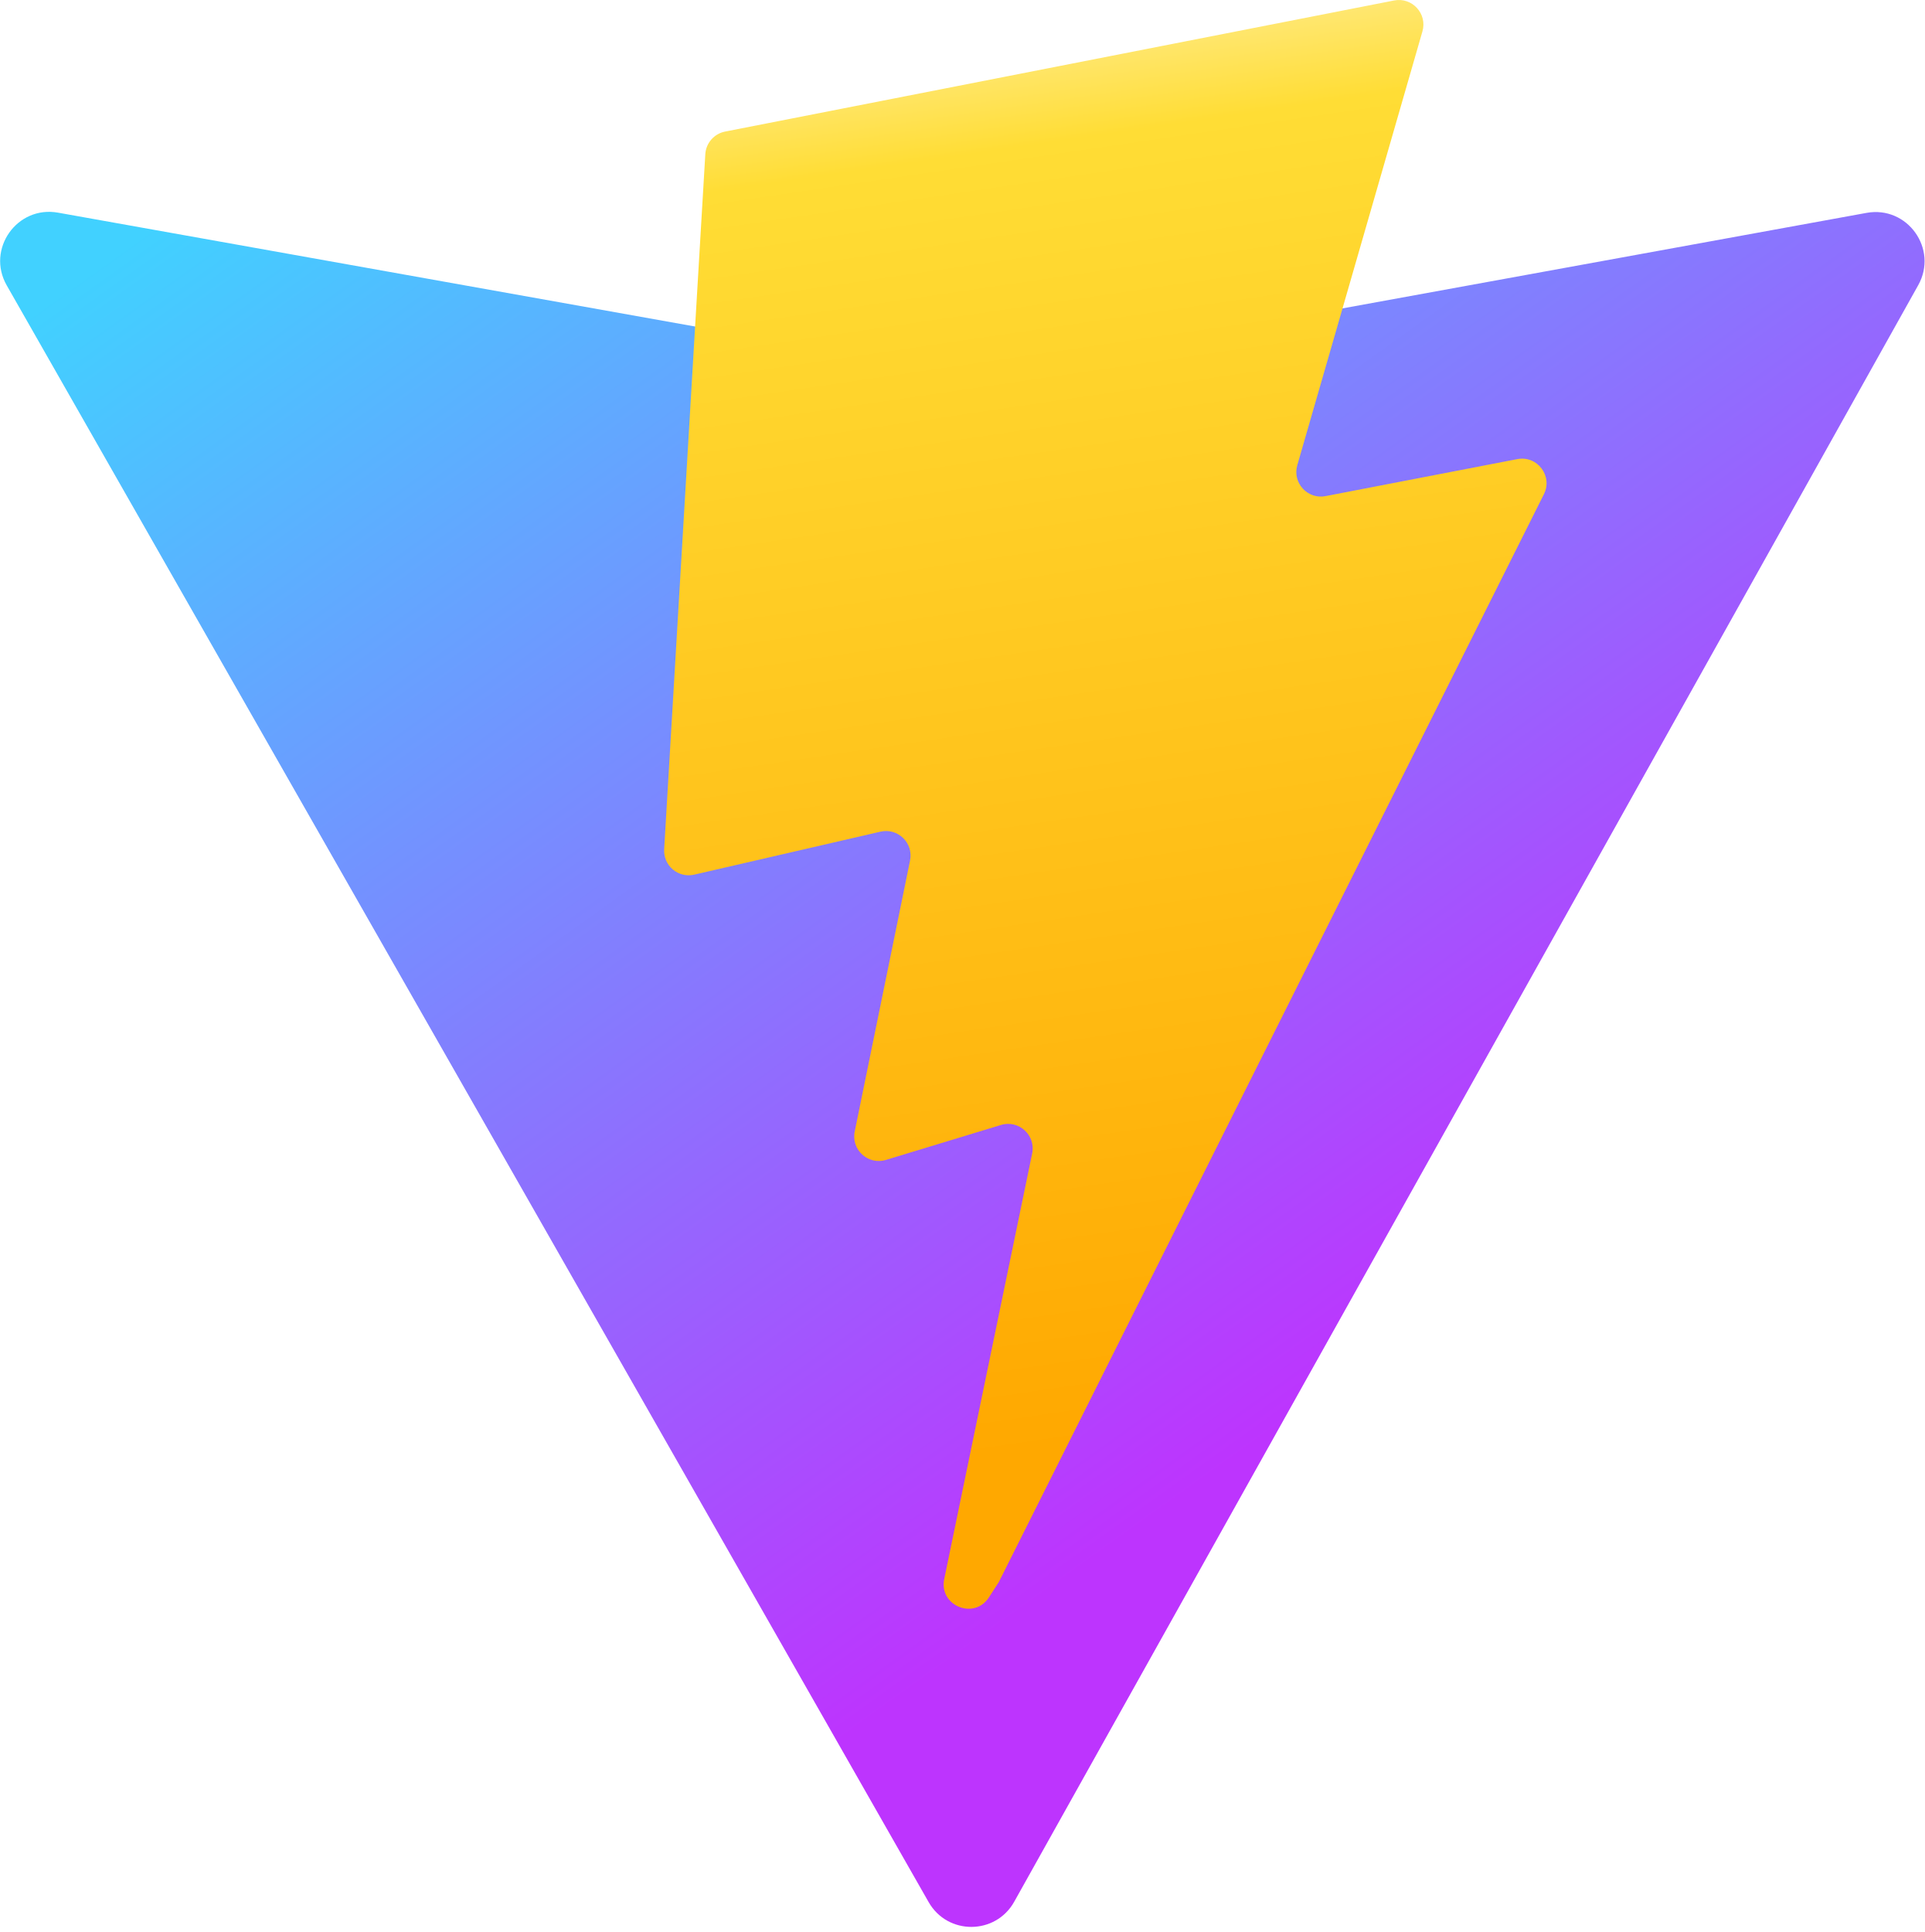
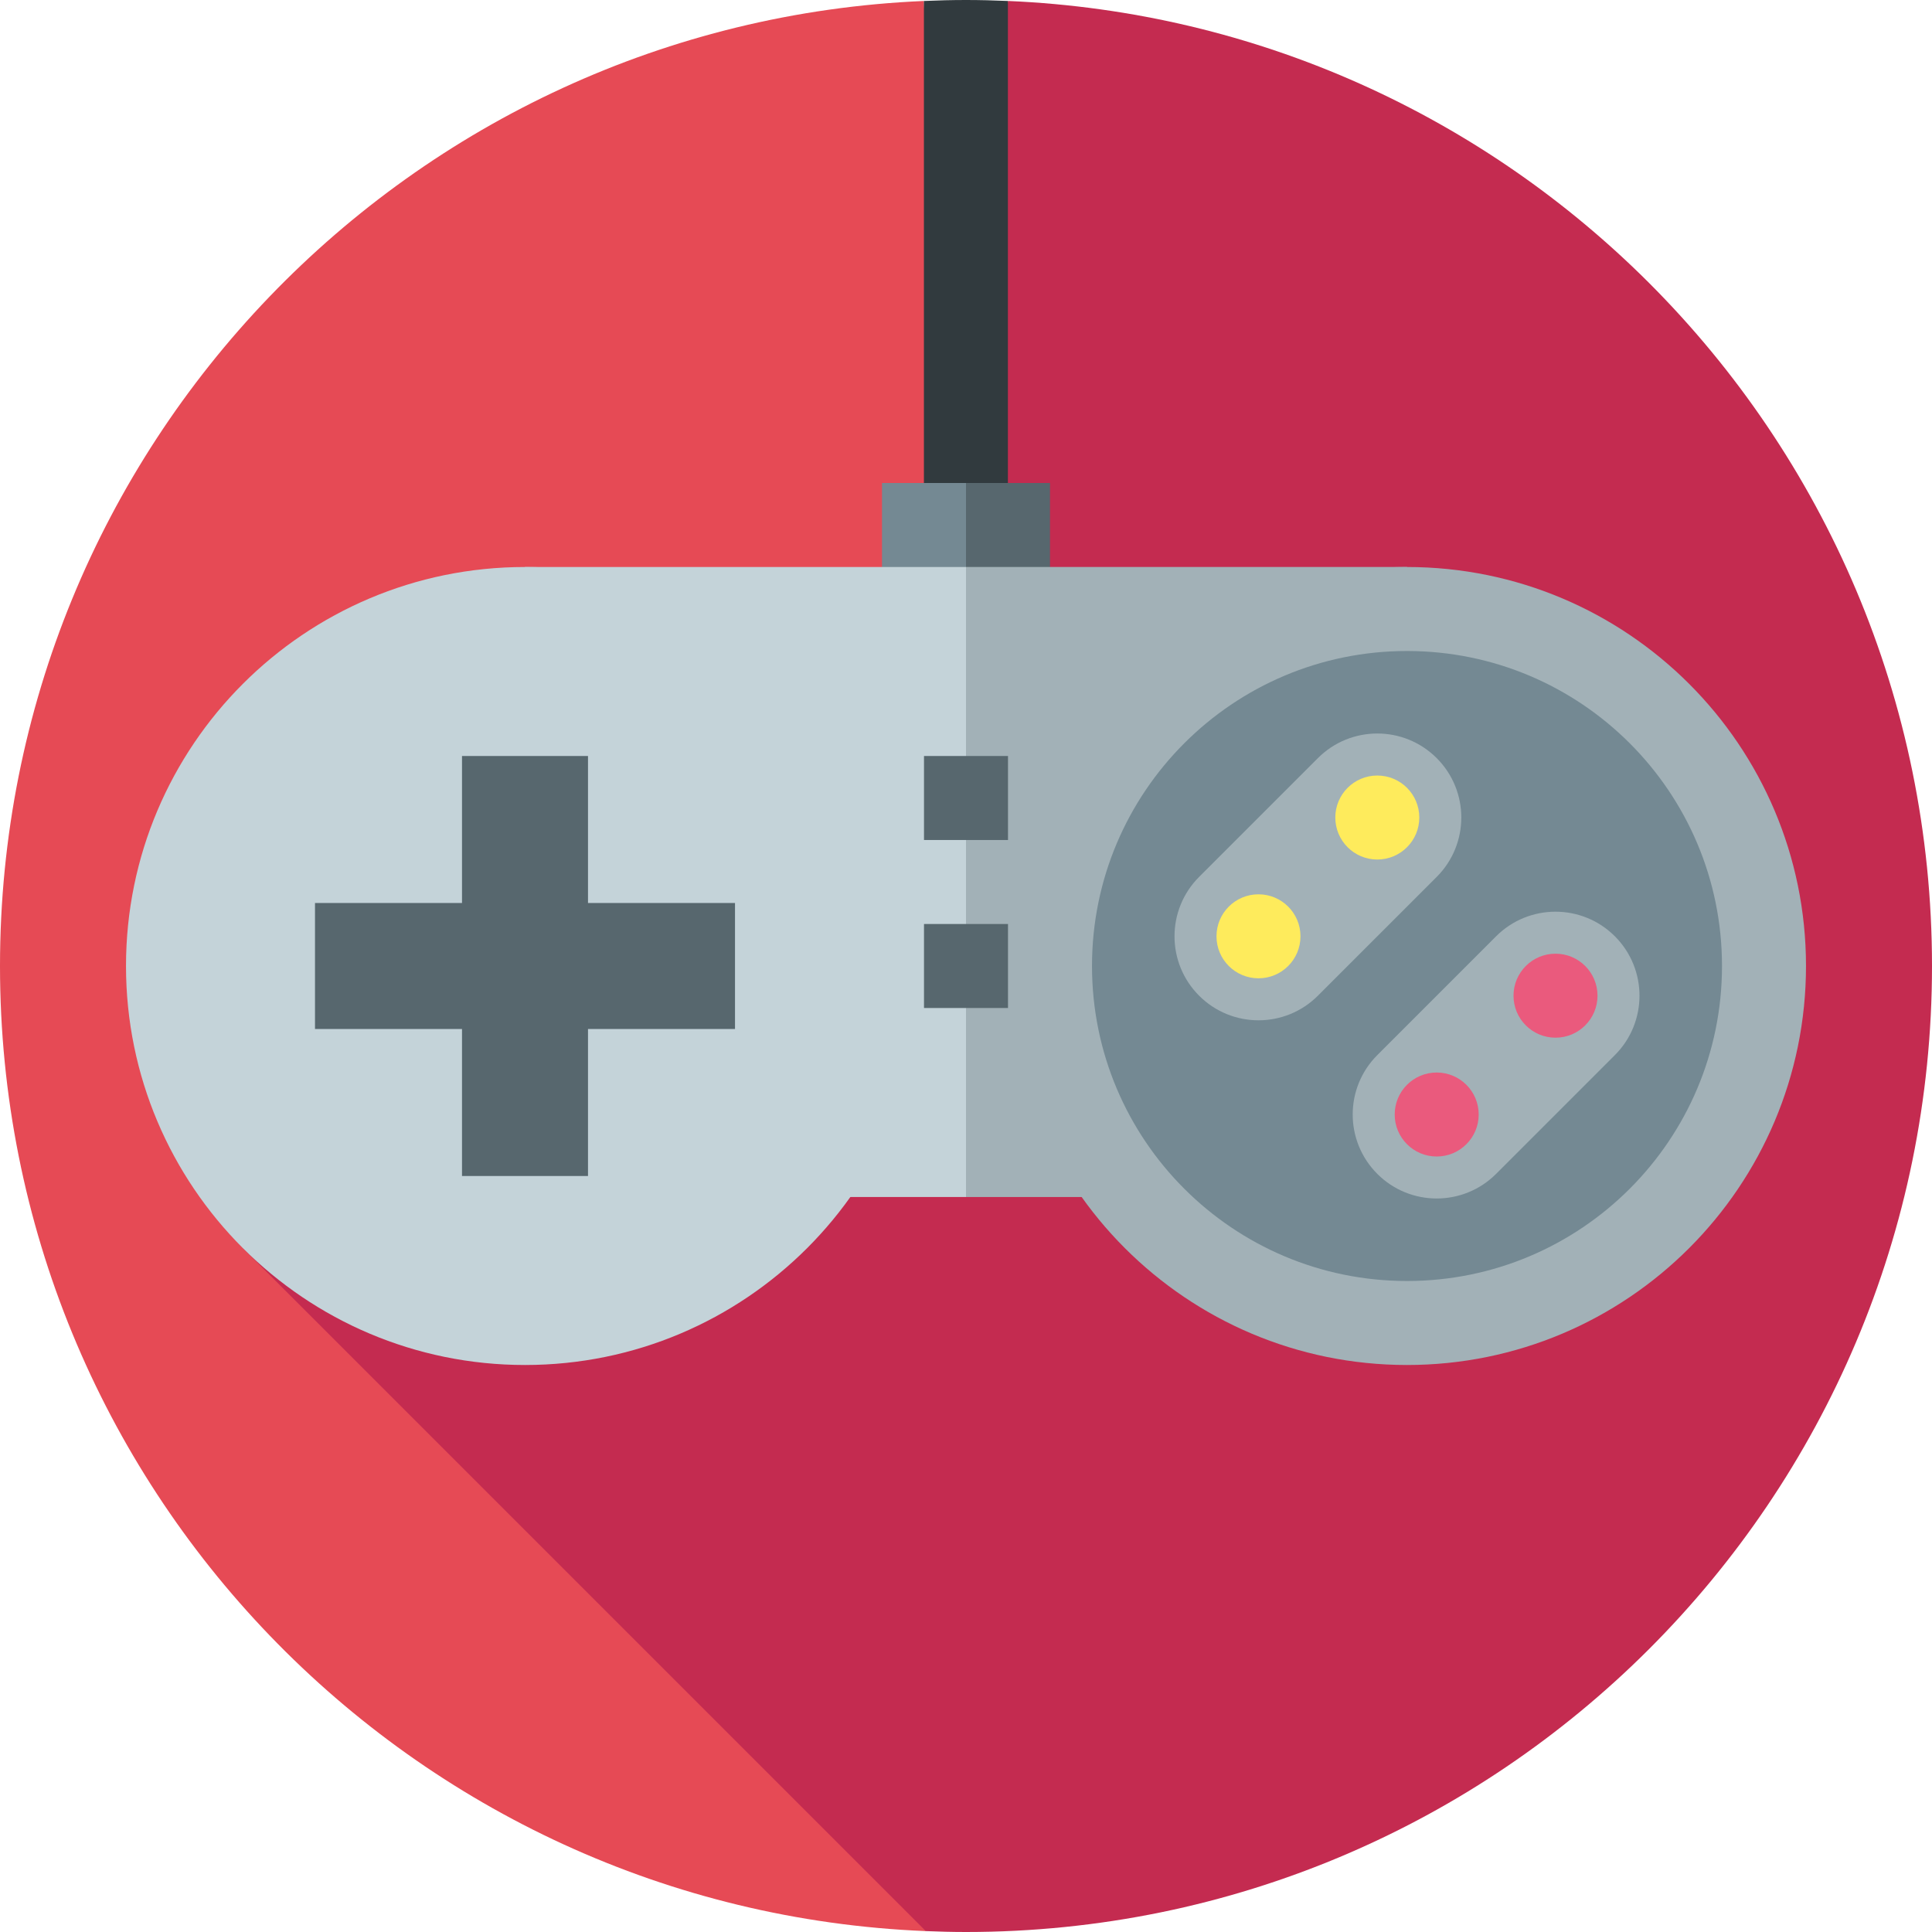
- <svg xmlns="http://www.w3.org/2000/svg" aria-hidden="true" role="img" class="iconify iconify--logos" width="31.88" height="32" preserveAspectRatio="xMidYMid meet" viewBox="0 0 256 257">
-   <defs>
-     <linearGradient id="IconifyId1813088fe1fbc01fb466" x1="-.828%" x2="57.636%" y1="7.652%" y2="78.411%">
-       <stop offset="0%" stop-color="#41D1FF" />
-       <stop offset="100%" stop-color="#BD34FE" />
-     </linearGradient>
-     <linearGradient id="IconifyId1813088fe1fbc01fb467" x1="43.376%" x2="50.316%" y1="2.242%" y2="89.03%">
-       <stop offset="0%" stop-color="#FFEA83" />
-       <stop offset="8.333%" stop-color="#FFDD35" />
-       <stop offset="100%" stop-color="#FFA800" />
-     </linearGradient>
-   </defs>
-   <path fill="url(#IconifyId1813088fe1fbc01fb466)" d="M255.153 37.938L134.897 252.976c-2.483 4.44-8.862 4.466-11.382.048L.875 37.958c-2.746-4.814 1.371-10.646 6.827-9.67l120.385 21.517a6.537 6.537 0 0 0 2.322-.004l117.867-21.483c5.438-.991 9.574 4.796 6.877 9.62Z" />
-   <path fill="url(#IconifyId1813088fe1fbc01fb467)" d="M185.432.063L96.44 17.501a3.268 3.268 0 0 0-2.634 3.014l-5.474 92.456a3.268 3.268 0 0 0 3.997 3.378l24.777-5.718c2.318-.535 4.413 1.507 3.936 3.838l-7.361 36.047c-.495 2.426 1.782 4.5 4.151 3.78l15.304-4.649c2.372-.72 4.652 1.36 4.15 3.788l-11.698 56.621c-.732 3.542 3.979 5.473 5.943 2.437l1.313-2.028l72.516-144.72c1.215-2.423-.88-5.186-3.54-4.672l-25.505 4.922c-2.396.462-4.435-1.77-3.759-4.114l16.646-57.705c.677-2.35-1.37-4.583-3.769-4.113Z" />
+ <svg xmlns="http://www.w3.org/2000/svg" version="1.1" id="Layer_1" viewBox="0 0 512 512" xml:space="preserve">
+   <path style="fill:#E64A55;" d="M244.846,0.256C108.639,6.098,0,118.354,0,256c0,137.817,108.91,250.179,245.356,255.763  l10.647-255.762L244.846,0.256z" />
+   <path style="fill:#C42B50;" d="M512,256c0-70.693-28.654-134.693-74.981-181.019C393.131,31.094,333.379,3.085,267.106,0.255  L256,139.13L64.362,330.769l180.994,180.994C248.888,511.908,252.433,512,256,512C397.385,512,512,397.385,512,256z" />
+   <path style="fill:#313A3E;" d="M267.107,0.255C263.423,0.097,259.723,0,256,0c-3.739,0-7.454,0.098-11.154,0.256v200.092h22.261  V0.255z" />
+   <polygon style="fill:#57676E;" points="256,128 233.739,172.522 278.261,172.522 278.261,128 " />
+   <rect x="233.739" y="128" style="fill:#748993;" width="22.261" height="44.522" />
+   <polygon style="fill:#A2B1B7;" points="372.87,150.261 256,150.261 233.739,233.739 256,317.217 372.87,317.217 " />
+   <g>
+     <rect x="139.13" y="150.261" style="fill:#C4D3D9;" width="116.87" height="166.957" />
+     <circle style="fill:#C4D3D9;" cx="139.13" cy="256" r="105.739" />
+   </g>
+   <polygon style="fill:#57676E;" points="194.783,239.304 155.826,239.304 155.826,200.348 122.435,200.348 122.435,239.304   83.478,239.304 83.478,272.696 122.435,272.696 122.435,311.652 155.826,311.652 155.826,272.696 194.783,272.696 " />
+   <circle style="fill:#A2B1B7;" cx="372.87" cy="256" r="105.739" />
+   <circle style="fill:#748993;" cx="372.87" cy="256" r="83.478" />
+   <path style="fill:#A2B1B7;" d="M380.74,200.908c-8.693-8.694-22.788-8.694-31.481,0l-31.481,31.481  c-8.693,8.693-8.693,22.787,0,31.481c8.693,8.694,22.788,8.694,31.481,0l31.481-31.481  C389.434,223.695,389.434,209.601,380.74,200.908z" />
+   <g>
+     <circle style="fill:#FEEB5C;" cx="333.512" cy="248.131" r="11.13" />
+     <circle style="fill:#FEEB5C;" cx="365" cy="216.654" r="11.13" />
+   </g>
+   <path style="fill:#A2B1B7;" d="M427.962,248.13c-8.693-8.694-22.788-8.694-31.481,0l-31.481,31.481  c-8.693,8.693-8.693,22.787,0,31.481c8.693,8.694,22.788,8.694,31.481,0l31.481-31.481  C436.656,270.918,436.656,256.824,427.962,248.13z" />
+   <g>
+     <circle style="fill:#EA5A7D;" cx="380.739" cy="295.357" r="11.13" />
+     <circle style="fill:#EA5A7D;" cx="412.227" cy="263.869" r="11.13" />
+   </g>
+   <g>
+     <rect x="244.87" y="244.87" style="fill:#57676E;" width="22.261" height="22.261" />
+     <rect x="244.87" y="200.348" style="fill:#57676E;" width="22.261" height="22.261" />
+   </g>
</svg>
